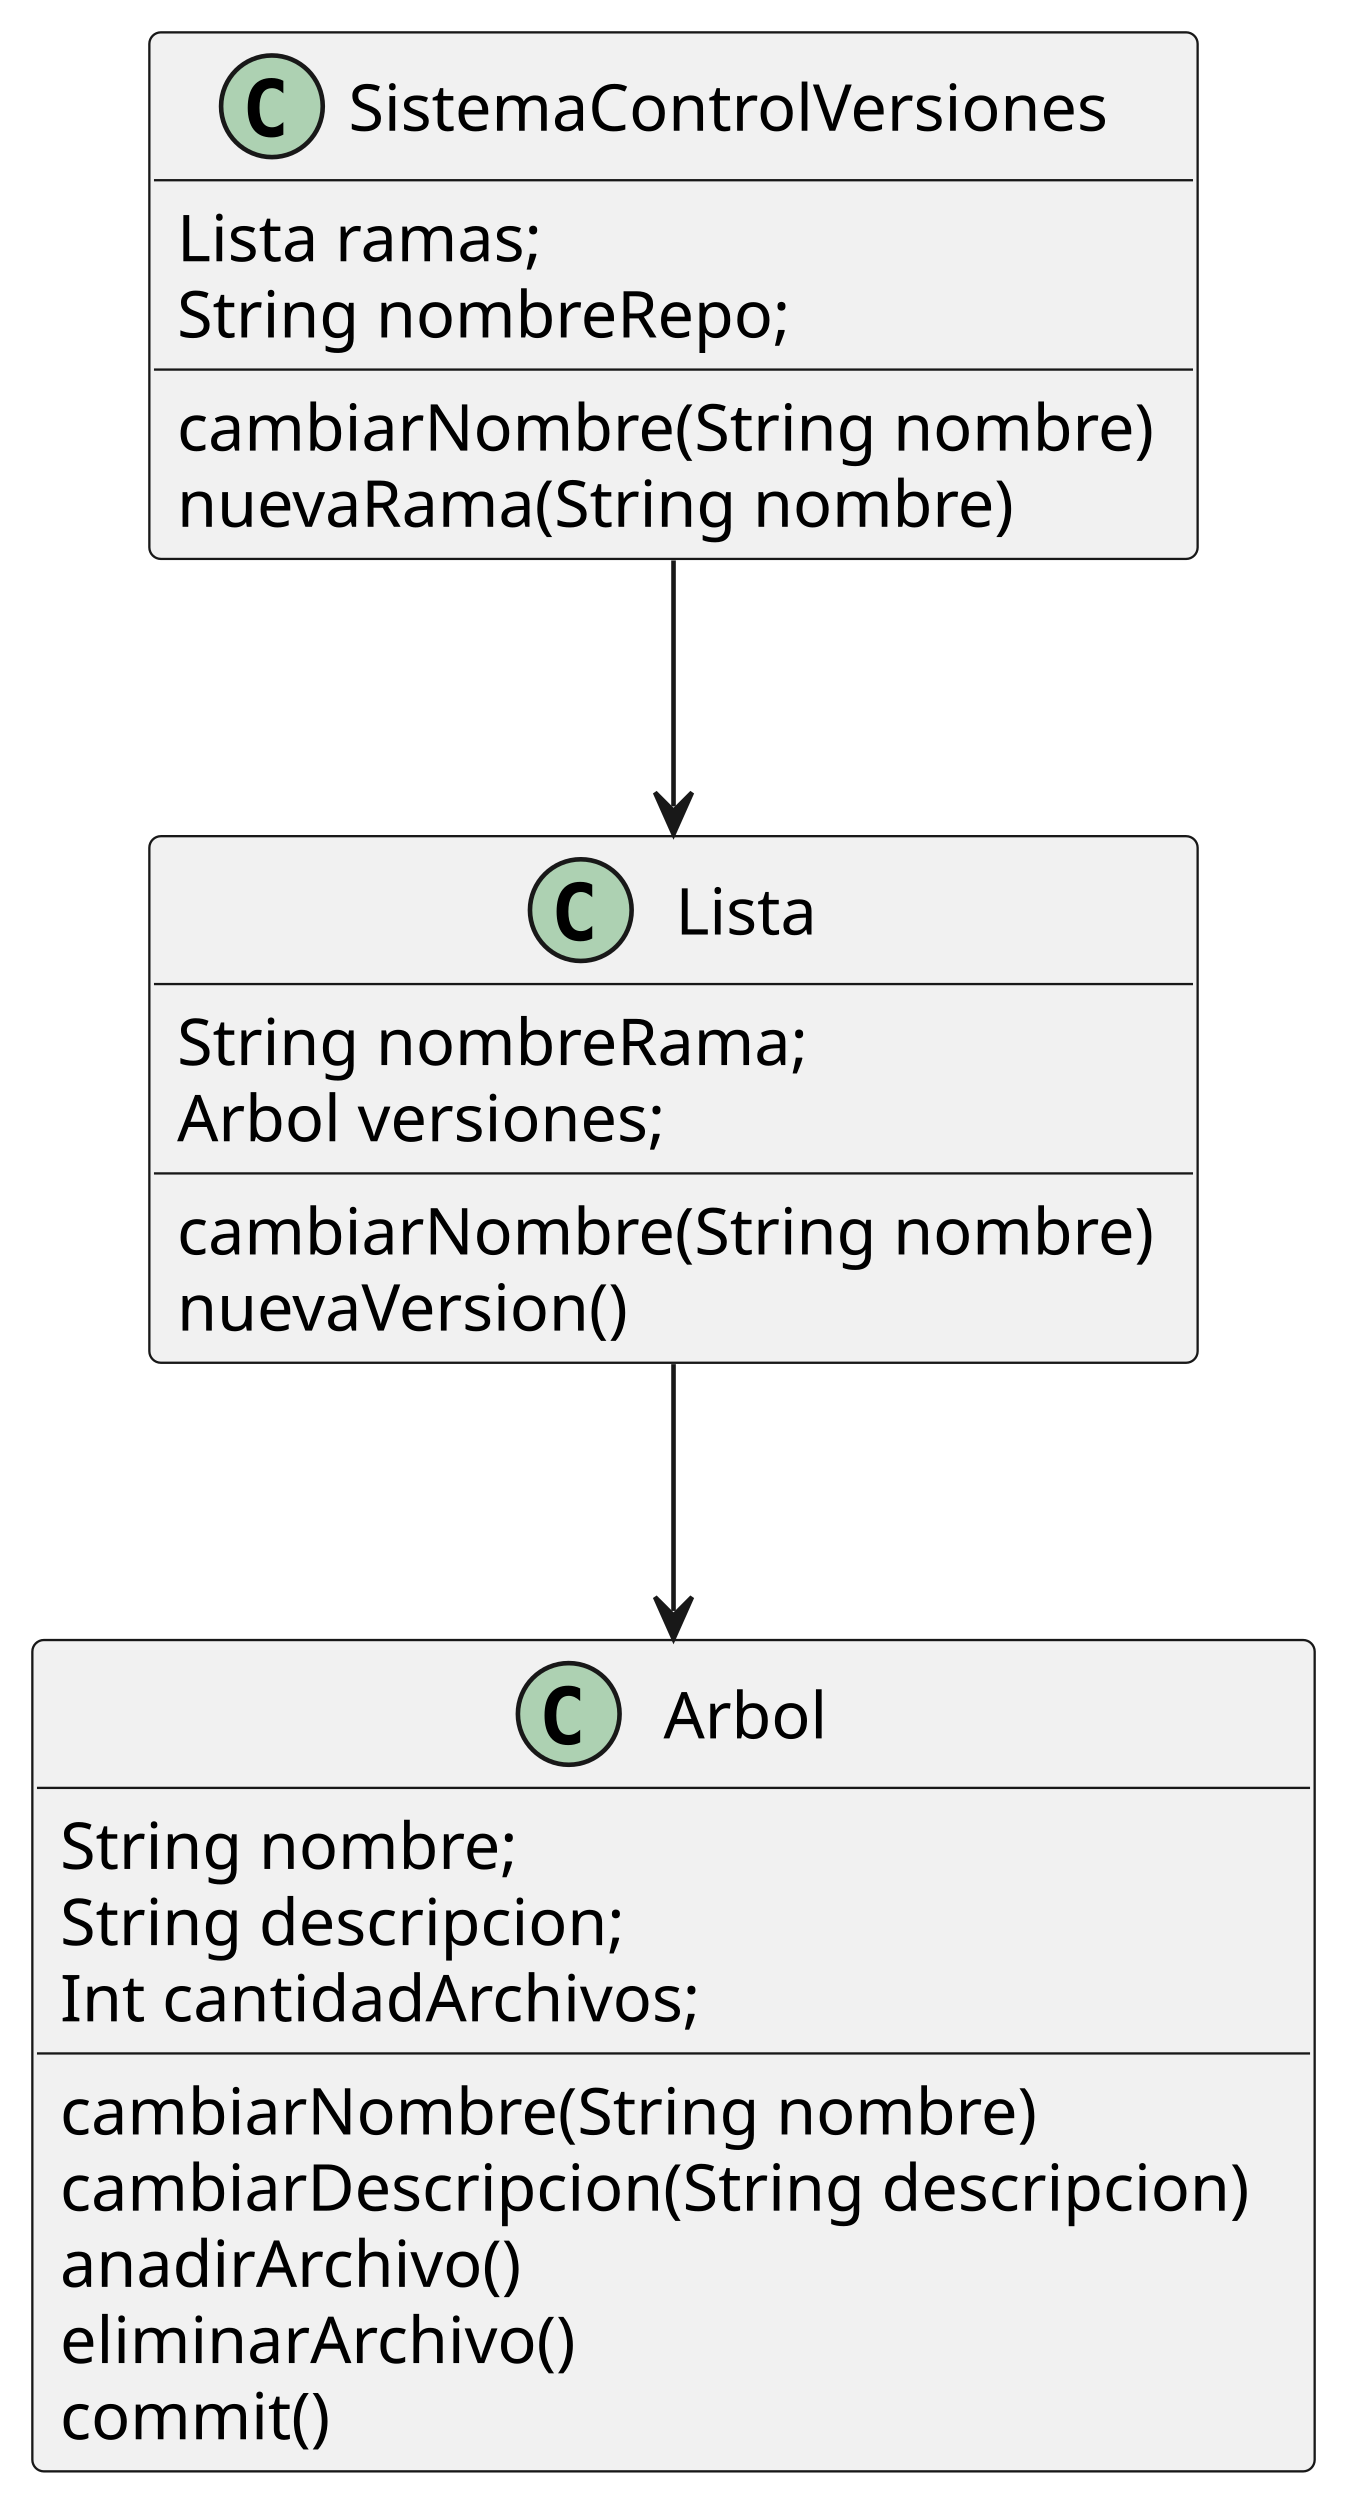
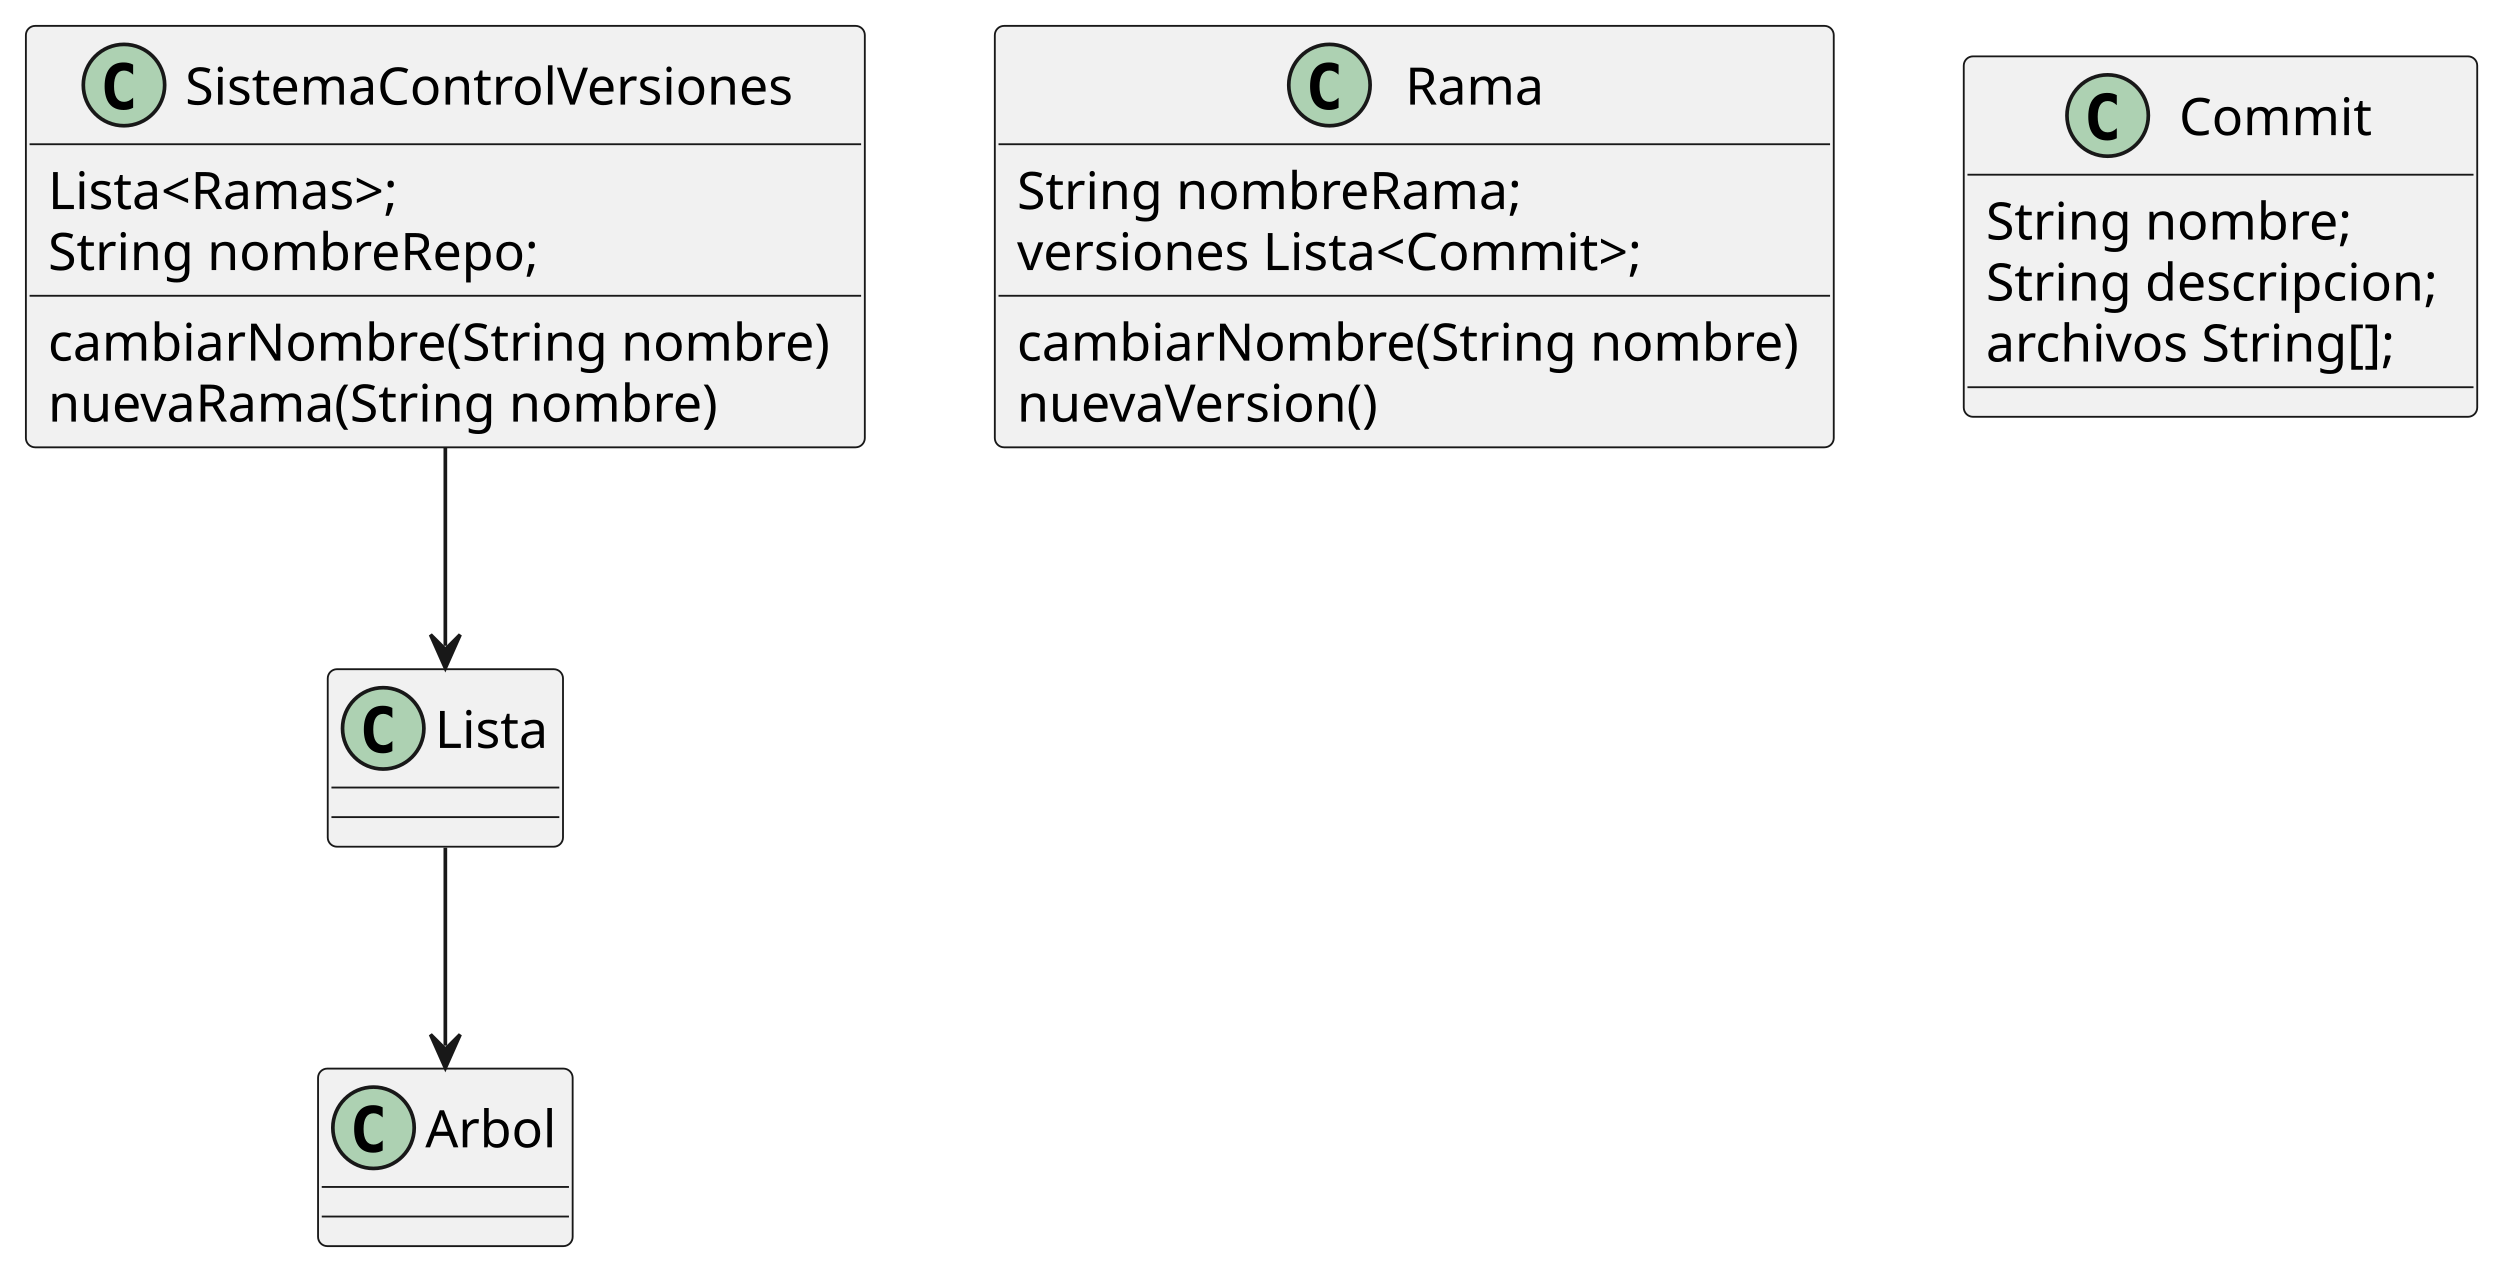
- <svg xmlns="http://www.w3.org/2000/svg" contentStyleType="text/css" height="541px" preserveAspectRatio="none" style="width:291px;height:541px;background:#FFFFFF;" version="1.1" viewBox="0 0 291 541" width="291px" zoomAndPan="magnify">
+ <svg xmlns="http://www.w3.org/2000/svg" contentStyleType="text/css" height="343px" preserveAspectRatio="none" style="width:676px;height:343px;background:#FFFFFF;" version="1.1" viewBox="0 0 676 343" width="676px" zoomAndPan="magnify">
  <defs />
  <g>
    <g id="elem_SistemaControlVersiones">
-       <rect codeLine="1" fill="#F1F1F1" height="113.953" id="SistemaControlVersiones" rx="2.5" ry="2.5" style="stroke:#181818;stroke-width:0.5;" width="226.847" x="32.32" y="7" />
-       <ellipse cx="58.844" cy="23" fill="#ADD1B2" rx="11" ry="11" style="stroke:#181818;stroke-width:1;" />
-       <path d="M61.317,29.143 Q60.736,29.442 60.097,29.591 Q59.458,29.741 58.752,29.741 Q56.246,29.741 54.926,28.089 Q53.606,26.437 53.606,23.316 Q53.606,20.186 54.926,18.535 Q56.246,16.883 58.752,16.883 Q59.458,16.883 60.105,17.032 Q60.753,17.182 61.317,17.48 L61.317,20.203 Q60.687,19.622 60.093,19.352 Q59.499,19.082 58.869,19.082 Q57.524,19.082 56.839,20.149 Q56.154,21.216 56.154,23.316 Q56.154,25.408 56.839,26.474 Q57.524,27.541 58.869,27.541 Q59.499,27.541 60.093,27.271 Q60.687,27.002 61.317,26.42 Z " fill="#000000" />
-       <text fill="#000000" font-family="sans-serif" font-size="14" lengthAdjust="spacing" textLength="169.237" x="75.405" y="28.291">SistemaControlVersiones</text>
-       <line style="stroke:#181818;stroke-width:0.5;" x1="33.32" x2="258.167" y1="39" y2="39" />
-       <text fill="#000000" font-family="sans-serif" font-size="14" lengthAdjust="spacing" textLength="81.874" x="38.32" y="56.535">Lista ramas;</text>
-       <text fill="#000000" font-family="sans-serif" font-size="14" lengthAdjust="spacing" textLength="135.591" x="38.32" y="73.023">String nombreRepo;</text>
-       <line style="stroke:#181818;stroke-width:0.5;" x1="33.32" x2="258.167" y1="79.977" y2="79.977" />
-       <text fill="#000000" font-family="sans-serif" font-size="14" lengthAdjust="spacing" textLength="214.847" x="38.32" y="97.512">cambiarNombre(String nombre)</text>
-       <text fill="#000000" font-family="sans-serif" font-size="14" lengthAdjust="spacing" textLength="183.743" x="38.32" y="114">nuevaRama(String nombre)</text>
+       <rect codeLine="1" fill="#F1F1F1" height="113.953" id="SistemaControlVersiones" rx="2.5" ry="2.5" style="stroke:#181818;stroke-width:0.5;" width="226.847" x="7" y="7" />
+       <ellipse cx="33.524" cy="23" fill="#ADD1B2" rx="11" ry="11" style="stroke:#181818;stroke-width:1;" />
+       <path d="M35.997,29.143 Q35.416,29.442 34.777,29.591 Q34.138,29.741 33.432,29.741 Q30.926,29.741 29.606,28.089 Q28.286,26.437 28.286,23.316 Q28.286,20.186 29.606,18.535 Q30.926,16.883 33.432,16.883 Q34.138,16.883 34.785,17.032 Q35.433,17.182 35.997,17.48 L35.997,20.203 Q35.367,19.622 34.773,19.352 Q34.179,19.082 33.549,19.082 Q32.204,19.082 31.519,20.149 Q30.834,21.216 30.834,23.316 Q30.834,25.408 31.519,26.474 Q32.204,27.541 33.549,27.541 Q34.179,27.541 34.773,27.271 Q35.367,27.002 35.997,26.42 Z " fill="#000000" />
+       <text fill="#000000" font-family="sans-serif" font-size="14" lengthAdjust="spacing" textLength="169.237" x="50.085" y="28.291">SistemaControlVersiones</text>
+       <line style="stroke:#181818;stroke-width:0.5;" x1="8" x2="232.847" y1="39" y2="39" />
+       <text fill="#000000" font-family="sans-serif" font-size="14" lengthAdjust="spacing" textLength="102.826" x="13" y="56.535">Lista&lt;Ramas&gt;;</text>
+       <text fill="#000000" font-family="sans-serif" font-size="14" lengthAdjust="spacing" textLength="135.591" x="13" y="73.023">String nombreRepo;</text>
+       <line style="stroke:#181818;stroke-width:0.5;" x1="8" x2="232.847" y1="79.977" y2="79.977" />
+       <text fill="#000000" font-family="sans-serif" font-size="14" lengthAdjust="spacing" textLength="214.847" x="13" y="97.512">cambiarNombre(String nombre)</text>
+       <text fill="#000000" font-family="sans-serif" font-size="14" lengthAdjust="spacing" textLength="183.743" x="13" y="114">nuevaRama(String nombre)</text>
+     </g>
+     <g id="elem_Rama">
+       <rect codeLine="7" fill="#F1F1F1" height="113.953" id="Rama" rx="2.5" ry="2.5" style="stroke:#181818;stroke-width:0.5;" width="226.847" x="269" y="7" />
+       <ellipse cx="359.481" cy="23" fill="#ADD1B2" rx="11" ry="11" style="stroke:#181818;stroke-width:1;" />
+       <path d="M361.954,29.143 Q361.373,29.442 360.733,29.591 Q360.094,29.741 359.389,29.741 Q356.882,29.741 355.562,28.089 Q354.242,26.437 354.242,23.316 Q354.242,20.186 355.562,18.535 Q356.882,16.883 359.389,16.883 Q360.094,16.883 360.742,17.032 Q361.389,17.182 361.954,17.48 L361.954,20.203 Q361.323,19.622 360.729,19.352 Q360.136,19.082 359.505,19.082 Q358.16,19.082 357.475,20.149 Q356.791,21.216 356.791,23.316 Q356.791,25.408 357.475,26.474 Q358.16,27.541 359.505,27.541 Q360.136,27.541 360.729,27.271 Q361.323,27.002 361.954,26.42 Z " fill="#000000" />
+       <text fill="#000000" font-family="sans-serif" font-size="14" lengthAdjust="spacing" textLength="37.386" x="379.981" y="28.291">Rama</text>
+       <line style="stroke:#181818;stroke-width:0.5;" x1="270" x2="494.847" y1="39" y2="39" />
+       <text fill="#000000" font-family="sans-serif" font-size="14" lengthAdjust="spacing" textLength="138.913" x="275" y="56.535">String nombreRama;</text>
+       <text fill="#000000" font-family="sans-serif" font-size="14" lengthAdjust="spacing" textLength="180.626" x="275" y="73.023">versiones Lista&lt;Commit&gt;;</text>
+       <line style="stroke:#181818;stroke-width:0.5;" x1="270" x2="494.847" y1="79.977" y2="79.977" />
+       <text fill="#000000" font-family="sans-serif" font-size="14" lengthAdjust="spacing" textLength="214.847" x="275" y="97.512">cambiarNombre(String nombre)</text>
+       <text fill="#000000" font-family="sans-serif" font-size="14" lengthAdjust="spacing" textLength="100.413" x="275" y="114">nuevaVersion()</text>
+     </g>
+     <g id="elem_Commit">
+       <rect codeLine="13" fill="#F1F1F1" height="97.465" id="Commit" rx="2.5" ry="2.5" style="stroke:#181818;stroke-width:0.5;" width="138.841" x="531" y="15.24" />
+       <ellipse cx="569.909" cy="31.24" fill="#ADD1B2" rx="11" ry="11" style="stroke:#181818;stroke-width:1;" />
+       <path d="M572.382,37.383 Q571.801,37.682 571.162,37.831 Q570.523,37.981 569.817,37.981 Q567.31,37.981 565.99,36.329 Q564.671,34.677 564.671,31.556 Q564.671,28.427 565.99,26.775 Q567.31,25.123 569.817,25.123 Q570.523,25.123 571.17,25.272 Q571.818,25.422 572.382,25.721 L572.382,28.443 Q571.751,27.862 571.158,27.592 Q570.564,27.323 569.933,27.323 Q568.589,27.323 567.904,28.389 Q567.219,29.456 567.219,31.556 Q567.219,33.648 567.904,34.714 Q568.589,35.781 569.933,35.781 Q570.564,35.781 571.158,35.511 Q571.751,35.242 572.382,34.66 Z " fill="#000000" />
+       <text fill="#000000" font-family="sans-serif" font-size="14" lengthAdjust="spacing" textLength="53.71" x="589.222" y="36.531">Commit</text>
+       <line style="stroke:#181818;stroke-width:0.5;" x1="532" x2="668.841" y1="47.24" y2="47.24" />
+       <text fill="#000000" font-family="sans-serif" font-size="14" lengthAdjust="spacing" textLength="101.527" x="537" y="64.775">String nombre;</text>
+       <text fill="#000000" font-family="sans-serif" font-size="14" lengthAdjust="spacing" textLength="126.841" x="537" y="81.263">String descripcion;</text>
+       <text fill="#000000" font-family="sans-serif" font-size="14" lengthAdjust="spacing" textLength="114.283" x="537" y="97.752">archivos String[];</text>
+       <line style="stroke:#181818;stroke-width:0.5;" x1="532" x2="668.841" y1="104.705" y2="104.705" />
    </g>
    <g id="elem_Lista">
-       <rect codeLine="7" fill="#F1F1F1" height="113.953" id="Lista" rx="2.5" ry="2.5" style="stroke:#181818;stroke-width:0.5;" width="226.847" x="32.32" y="180.95" />
-       <ellipse cx="125.685" cy="196.95" fill="#ADD1B2" rx="11" ry="11" style="stroke:#181818;stroke-width:1;" />
-       <path d="M128.158,203.093 Q127.577,203.392 126.938,203.541 Q126.299,203.691 125.593,203.691 Q123.087,203.691 121.767,202.039 Q120.447,200.387 120.447,197.266 Q120.447,194.137 121.767,192.485 Q123.087,190.833 125.593,190.833 Q126.299,190.833 126.947,190.982 Q127.594,191.132 128.158,191.43 L128.158,194.153 Q127.528,193.572 126.934,193.302 Q126.341,193.032 125.71,193.032 Q124.365,193.032 123.68,194.099 Q122.995,195.166 122.995,197.266 Q122.995,199.358 123.68,200.424 Q124.365,201.491 125.71,201.491 Q126.341,201.491 126.934,201.221 Q127.528,200.952 128.158,200.37 Z " fill="#000000" />
-       <text fill="#000000" font-family="sans-serif" font-size="14" lengthAdjust="spacing" textLength="31.616" x="146.185" y="202.241">Lista</text>
-       <line style="stroke:#181818;stroke-width:0.5;" x1="33.32" x2="258.167" y1="212.95" y2="212.95" />
-       <text fill="#000000" font-family="sans-serif" font-size="14" lengthAdjust="spacing" textLength="138.913" x="38.32" y="230.485">String nombreRama;</text>
-       <text fill="#000000" font-family="sans-serif" font-size="14" lengthAdjust="spacing" textLength="109.888" x="38.32" y="246.973">Arbol versiones;</text>
-       <line style="stroke:#181818;stroke-width:0.5;" x1="33.32" x2="258.167" y1="253.927" y2="253.927" />
-       <text fill="#000000" font-family="sans-serif" font-size="14" lengthAdjust="spacing" textLength="214.847" x="38.32" y="271.462">cambiarNombre(String nombre)</text>
-       <text fill="#000000" font-family="sans-serif" font-size="14" lengthAdjust="spacing" textLength="100.413" x="38.32" y="287.95">nuevaVersion()</text>
+       <rect fill="#F1F1F1" height="48" id="Lista" rx="2.5" ry="2.5" style="stroke:#181818;stroke-width:0.5;" width="63.616" x="88.62" y="180.95" />
+       <ellipse cx="103.62" cy="196.95" fill="#ADD1B2" rx="11" ry="11" style="stroke:#181818;stroke-width:1;" />
+       <path d="M106.093,203.093 Q105.512,203.392 104.873,203.541 Q104.234,203.691 103.528,203.691 Q101.021,203.691 99.701,202.039 Q98.382,200.387 98.382,197.266 Q98.382,194.137 99.701,192.485 Q101.021,190.833 103.528,190.833 Q104.234,190.833 104.881,190.982 Q105.529,191.132 106.093,191.43 L106.093,194.153 Q105.462,193.572 104.869,193.302 Q104.275,193.032 103.644,193.032 Q102.3,193.032 101.615,194.099 Q100.93,195.166 100.93,197.266 Q100.93,199.358 101.615,200.424 Q102.3,201.491 103.644,201.491 Q104.275,201.491 104.869,201.221 Q105.462,200.952 106.093,200.37 Z " fill="#000000" />
+       <text fill="#000000" font-family="sans-serif" font-size="14" lengthAdjust="spacing" textLength="31.616" x="117.62" y="202.241">Lista</text>
+       <line style="stroke:#181818;stroke-width:0.5;" x1="89.62" x2="151.236" y1="212.95" y2="212.95" />
+       <line style="stroke:#181818;stroke-width:0.5;" x1="89.62" x2="151.236" y1="220.95" y2="220.95" />
    </g>
    <g id="elem_Arbol">
-       <rect codeLine="13" fill="#F1F1F1" height="179.906" id="Arbol" rx="2.5" ry="2.5" style="stroke:#181818;stroke-width:0.5;" width="277.494" x="7" y="354.9" />
-       <ellipse cx="123.074" cy="370.9" fill="#ADD1B2" rx="11" ry="11" style="stroke:#181818;stroke-width:1;" />
-       <path d="M125.547,377.043 Q124.966,377.342 124.327,377.491 Q123.688,377.641 122.982,377.641 Q120.476,377.641 119.156,375.989 Q117.836,374.337 117.836,371.216 Q117.836,368.087 119.156,366.435 Q120.476,364.783 122.982,364.783 Q123.688,364.783 124.335,364.932 Q124.983,365.082 125.547,365.38 L125.547,368.103 Q124.916,367.522 124.323,367.252 Q123.73,366.983 123.099,366.983 Q121.754,366.983 121.069,368.049 Q120.384,369.116 120.384,371.216 Q120.384,373.308 121.069,374.374 Q121.754,375.441 123.099,375.441 Q123.73,375.441 124.323,375.171 Q124.916,374.901 125.547,374.32 Z " fill="#000000" />
-       <text fill="#000000" font-family="sans-serif" font-size="14" lengthAdjust="spacing" textLength="36.846" x="143.574" y="376.191">Arbol</text>
-       <line style="stroke:#181818;stroke-width:0.5;" x1="8" x2="283.494" y1="386.9" y2="386.9" />
-       <text fill="#000000" font-family="sans-serif" font-size="14" lengthAdjust="spacing" textLength="101.527" x="13" y="404.435">String nombre;</text>
-       <text fill="#000000" font-family="sans-serif" font-size="14" lengthAdjust="spacing" textLength="126.841" x="13" y="420.923">String descripcion;</text>
-       <text fill="#000000" font-family="sans-serif" font-size="14" lengthAdjust="spacing" textLength="143.322" x="13" y="437.412">Int cantidadArchivos;</text>
-       <line style="stroke:#181818;stroke-width:0.5;" x1="8" x2="283.494" y1="444.365" y2="444.365" />
-       <text fill="#000000" font-family="sans-serif" font-size="14" lengthAdjust="spacing" textLength="214.847" x="13" y="461.9">cambiarNombre(String nombre)</text>
-       <text fill="#000000" font-family="sans-serif" font-size="14" lengthAdjust="spacing" textLength="265.494" x="13" y="478.388">cambiarDescripcion(String descripcion)</text>
-       <text fill="#000000" font-family="sans-serif" font-size="14" lengthAdjust="spacing" textLength="102.983" x="13" y="494.877">anadirArchivo()</text>
-       <text fill="#000000" font-family="sans-serif" font-size="14" lengthAdjust="spacing" textLength="115.404" x="13" y="511.365">eliminarArchivo()</text>
-       <text fill="#000000" font-family="sans-serif" font-size="14" lengthAdjust="spacing" textLength="60.3" x="13" y="527.853">commit()</text>
+       <rect fill="#F1F1F1" height="48" id="Arbol" rx="2.5" ry="2.5" style="stroke:#181818;stroke-width:0.5;" width="68.846" x="86" y="288.95" />
+       <ellipse cx="101" cy="304.95" fill="#ADD1B2" rx="11" ry="11" style="stroke:#181818;stroke-width:1;" />
+       <path d="M103.473,311.093 Q102.892,311.392 102.253,311.541 Q101.614,311.691 100.908,311.691 Q98.401,311.691 97.082,310.039 Q95.762,308.387 95.762,305.266 Q95.762,302.137 97.082,300.485 Q98.401,298.833 100.908,298.833 Q101.614,298.833 102.261,298.982 Q102.909,299.132 103.473,299.43 L103.473,302.153 Q102.842,301.572 102.249,301.302 Q101.655,301.033 101.024,301.033 Q99.68,301.033 98.995,302.099 Q98.31,303.166 98.31,305.266 Q98.31,307.358 98.995,308.424 Q99.68,309.491 101.024,309.491 Q101.655,309.491 102.249,309.221 Q102.842,308.952 103.473,308.37 Z " fill="#000000" />
+       <text fill="#000000" font-family="sans-serif" font-size="14" lengthAdjust="spacing" textLength="36.846" x="115" y="310.241">Arbol</text>
+       <line style="stroke:#181818;stroke-width:0.5;" x1="87" x2="153.846" y1="320.95" y2="320.95" />
+       <line style="stroke:#181818;stroke-width:0.5;" x1="87" x2="153.846" y1="328.95" y2="328.95" />
    </g>
    <g id="link_SistemaControlVersiones_Lista">
-       <path codeLine="23" d="M145.75,121.28 C145.75,140.28 145.75,155.49 145.75,174.5 " fill="none" id="SistemaControlVersiones-to-Lista" style="stroke:#181818;stroke-width:1;" />
-       <polygon fill="#181818" points="145.75,180.5,149.75,171.5,145.75,175.5,141.75,171.5,145.75,180.5" style="stroke:#181818;stroke-width:1;" />
+       <path codeLine="18" d="M120.42,121.1 C120.42,141.89 120.42,158.34 120.42,174.62 " fill="none" id="SistemaControlVersiones-to-Lista" style="stroke:#181818;stroke-width:1;" />
+       <polygon fill="#181818" points="120.42,180.62,124.42,171.62,120.42,175.62,116.42,171.62,120.42,180.62" style="stroke:#181818;stroke-width:1;" />
    </g>
    <g id="link_Lista_Arbol">
-       <path codeLine="24" d="M145.75,295.2 C145.75,313.56 145.75,328.43 145.75,348.61 " fill="none" id="Lista-to-Arbol" style="stroke:#181818;stroke-width:1;" />
-       <polygon fill="#181818" points="145.75,354.61,149.75,345.61,145.75,349.61,141.75,345.61,145.75,354.61" style="stroke:#181818;stroke-width:1;" />
+       <path codeLine="19" d="M120.42,229.21 C120.42,246.89 120.42,265.08 120.42,282.74 " fill="none" id="Lista-to-Arbol" style="stroke:#181818;stroke-width:1;" />
+       <polygon fill="#181818" points="120.42,288.74,124.42,279.74,120.42,283.74,116.42,279.74,120.42,288.74" style="stroke:#181818;stroke-width:1;" />
    </g>
  </g>
</svg>
